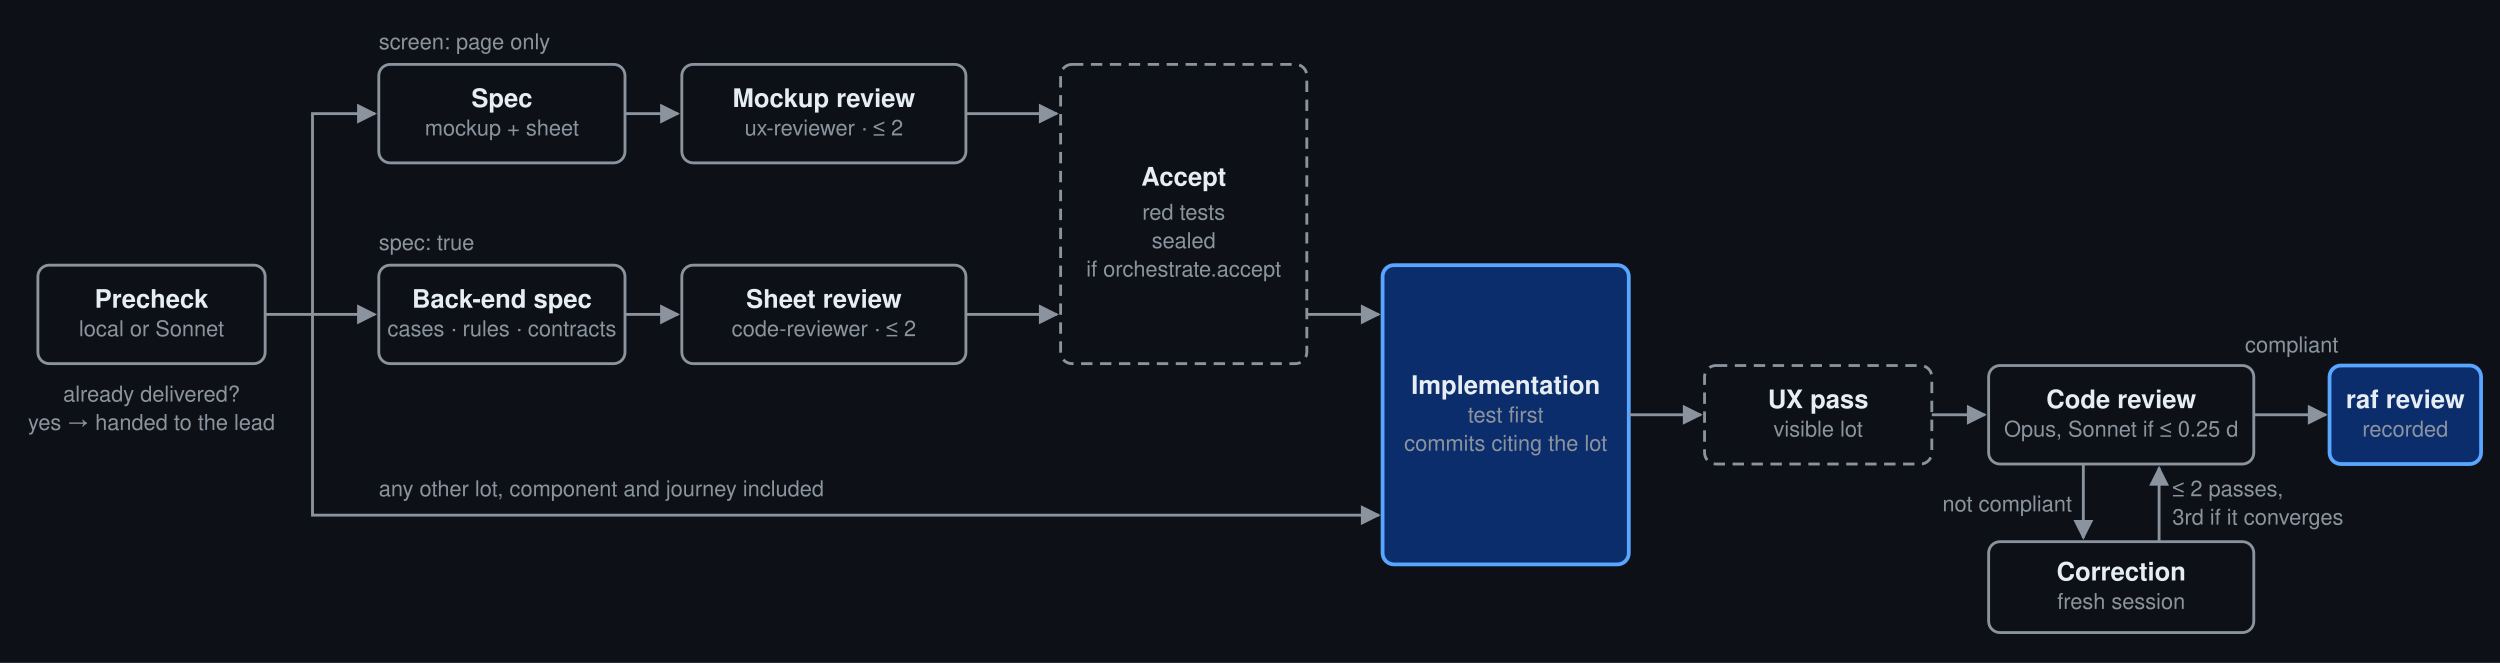
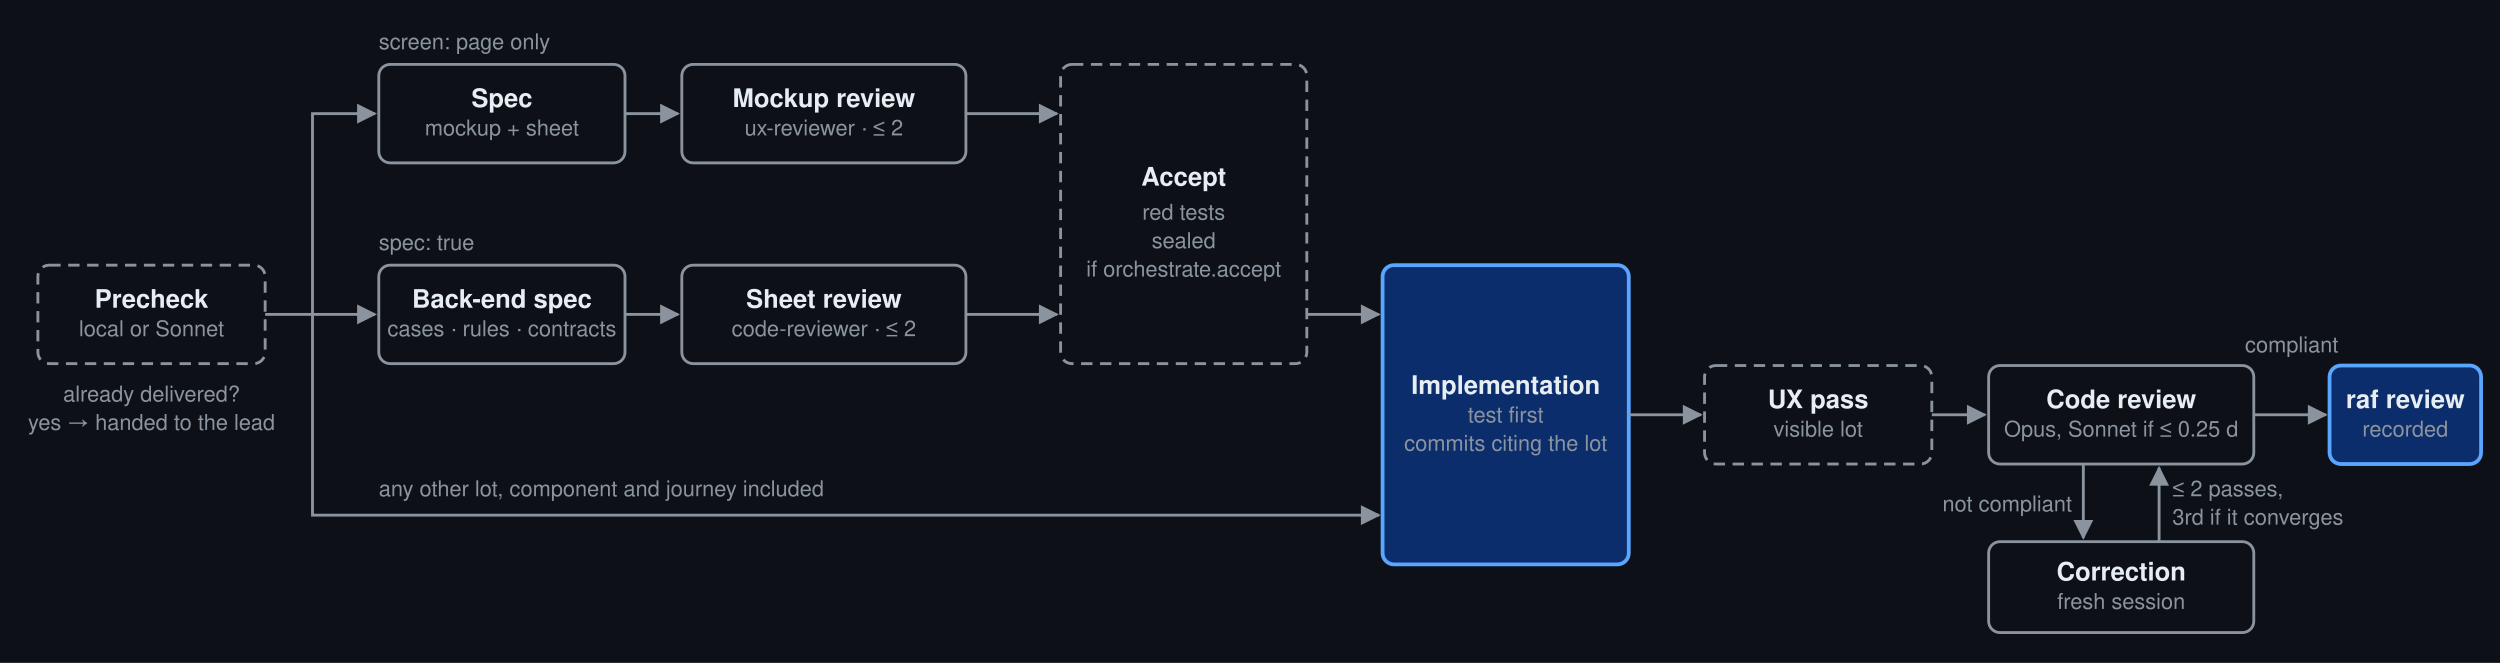
<svg xmlns="http://www.w3.org/2000/svg" viewBox="0 0 1320 350" width="1320" height="350" role="img" font-family="-apple-system,BlinkMacSystemFont,'Segoe UI',Helvetica,Arial,sans-serif" font-size="13" fill="#e6edf3">
  <defs>
    <marker id="arr2" viewBox="0 0 10 10" refX="9" refY="5" markerWidth="7" markerHeight="7" orient="auto-start-reverse">
      <path d="M0,0 L10,5 L0,10 z" fill="#8b949e" />
    </marker>
  </defs>
  <rect width="1320" height="350" fill="#0d1117" />
-   <rect x="20" y="140" width="120" height="52" rx="6" fill="#0d1117" stroke="#8b949e" stroke-width="1.5" />
+   <rect x="20" y="140" width="120" height="52" rx="6" fill="#0d1117" stroke="#8b949e" stroke-width="1.5" stroke-dasharray="6 4" />
  <text x="80" y="162.5" text-anchor="middle" font-weight="600" font-size="13.5" fill="#e6edf3">Precheck</text>
  <text x="80" y="177.5" text-anchor="middle" font-size="11.5" fill="#8b949e">local or Sonnet</text>
  <text x="80" y="212" text-anchor="middle" font-size="11.5" fill="#8b949e">already delivered?</text>
  <text x="80" y="227" text-anchor="middle" font-size="11.5" fill="#8b949e">yes → handed to the lead</text>
  <polyline points="140,166 165,166 165,60 198,60" fill="none" stroke="#8b949e" stroke-width="1.5" marker-end="url(#arr2)" />
  <polyline points="165,166 198,166" fill="none" stroke="#8b949e" stroke-width="1.5" marker-end="url(#arr2)" />
  <polyline points="165,166 165,272 728,272" fill="none" stroke="#8b949e" stroke-width="1.5" marker-end="url(#arr2)" />
  <text x="200" y="26" text-anchor="start" font-size="11.5" fill="#8b949e">screen: page only</text>
  <rect x="200" y="34" width="130" height="52" rx="6" fill="#0d1117" stroke="#8b949e" stroke-width="1.5" />
  <text x="265" y="56.5" text-anchor="middle" font-weight="600" font-size="13.5" fill="#e6edf3">Spec</text>
  <text x="265" y="71.5" text-anchor="middle" font-size="11.5" fill="#8b949e">mockup + sheet</text>
  <rect x="360" y="34" width="150" height="52" rx="6" fill="#0d1117" stroke="#8b949e" stroke-width="1.5" />
  <text x="435" y="56.5" text-anchor="middle" font-weight="600" font-size="13.5" fill="#e6edf3">Mockup review</text>
  <text x="435" y="71.5" text-anchor="middle" font-size="11.5" fill="#8b949e">ux-reviewer · ≤ 2</text>
  <polyline points="330,60 358,60" fill="none" stroke="#8b949e" stroke-width="1.5" marker-end="url(#arr2)" />
  <polyline points="510,60 558,60" fill="none" stroke="#8b949e" stroke-width="1.5" marker-end="url(#arr2)" />
  <text x="200" y="132" text-anchor="start" font-size="11.5" fill="#8b949e">spec: true</text>
  <rect x="200" y="140" width="130" height="52" rx="6" fill="#0d1117" stroke="#8b949e" stroke-width="1.5" />
  <text x="265" y="162.5" text-anchor="middle" font-weight="600" font-size="13.5" fill="#e6edf3">Back-end spec</text>
  <text x="265" y="177.5" text-anchor="middle" font-size="11.5" fill="#8b949e">cases · rules · contracts</text>
  <rect x="360" y="140" width="150" height="52" rx="6" fill="#0d1117" stroke="#8b949e" stroke-width="1.5" />
  <text x="435" y="162.5" text-anchor="middle" font-weight="600" font-size="13.5" fill="#e6edf3">Sheet review</text>
  <text x="435" y="177.5" text-anchor="middle" font-size="11.5" fill="#8b949e">code-reviewer · ≤ 2</text>
  <polyline points="330,166 358,166" fill="none" stroke="#8b949e" stroke-width="1.5" marker-end="url(#arr2)" />
  <polyline points="510,166 558,166" fill="none" stroke="#8b949e" stroke-width="1.5" marker-end="url(#arr2)" />
  <rect x="560" y="34" width="130" height="158" rx="6" fill="#0d1117" stroke="#8b949e" stroke-width="1.5" stroke-dasharray="6 4" />
  <text x="625" y="98" text-anchor="middle" font-weight="600" font-size="13.5" fill="#e6edf3">Accept</text>
  <text x="625" y="116" text-anchor="middle" font-size="11.5" fill="#8b949e">red tests</text>
  <text x="625" y="131" text-anchor="middle" font-size="11.5" fill="#8b949e">sealed</text>
  <text x="625" y="146" text-anchor="middle" font-size="11.5" fill="#8b949e">if orchestrate.accept</text>
  <polyline points="690,166 728,166" fill="none" stroke="#8b949e" stroke-width="1.5" marker-end="url(#arr2)" />
  <text x="200" y="262" text-anchor="start" font-size="11.5" fill="#8b949e">any other lot, component and journey included</text>
  <rect x="730" y="140" width="130" height="158" rx="6" fill="#0c2d6b" stroke="#58a6ff" stroke-width="2" />
  <text x="795" y="208" text-anchor="middle" font-weight="600" font-size="13.5" fill="#e6edf3">Implementation</text>
  <text x="795" y="223" text-anchor="middle" font-size="11.5" fill="#8b949e">test first</text>
  <text x="795" y="238" text-anchor="middle" font-size="11.5" fill="#8b949e">commits citing the lot</text>
  <rect x="900" y="193" width="120" height="52" rx="6" fill="#0d1117" stroke="#8b949e" stroke-width="1.5" stroke-dasharray="6 4" />
  <text x="960" y="215.5" text-anchor="middle" font-weight="600" font-size="13.5" fill="#e6edf3">UX pass</text>
  <text x="960" y="230.5" text-anchor="middle" font-size="11.5" fill="#8b949e">visible lot</text>
  <polyline points="860,219 898,219" fill="none" stroke="#8b949e" stroke-width="1.5" marker-end="url(#arr2)" />
  <rect x="1050" y="193" width="140" height="52" rx="6" fill="#0d1117" stroke="#8b949e" stroke-width="1.5" />
  <text x="1120" y="215.5" text-anchor="middle" font-weight="600" font-size="13.5" fill="#e6edf3">Code review</text>
  <text x="1120" y="230.5" text-anchor="middle" font-size="11.5" fill="#8b949e">Opus, Sonnet if ≤ 0.25 d</text>
  <polyline points="1020,219 1048,219" fill="none" stroke="#8b949e" stroke-width="1.5" marker-end="url(#arr2)" />
  <rect x="1050" y="286" width="140" height="48" rx="6" fill="#0d1117" stroke="#8b949e" stroke-width="1.5" />
  <text x="1120" y="306.5" text-anchor="middle" font-weight="600" font-size="13.5" fill="#e6edf3">Correction</text>
  <text x="1120" y="321.5" text-anchor="middle" font-size="11.5" fill="#8b949e">fresh session</text>
  <polyline points="1100,245 1100,284" fill="none" stroke="#8b949e" stroke-width="1.5" marker-end="url(#arr2)" />
  <text x="1094" y="270" text-anchor="end" font-size="11.5" fill="#8b949e">not compliant</text>
  <polyline points="1140,286 1140,247" fill="none" stroke="#8b949e" stroke-width="1.5" marker-end="url(#arr2)" />
  <text x="1147" y="262" text-anchor="start" font-size="11.5" fill="#8b949e">≤ 2 passes,</text>
  <text x="1147" y="277" text-anchor="start" font-size="11.5" fill="#8b949e">3rd if it converges</text>
  <rect x="1230" y="193" width="80" height="52" rx="6" fill="#0c2d6b" stroke="#58a6ff" stroke-width="2" />
  <text x="1270" y="215.5" text-anchor="middle" font-weight="600" font-size="13.5" fill="#e6edf3">raf review</text>
  <text x="1270" y="230.5" text-anchor="middle" font-size="11.5" fill="#8b949e">recorded</text>
  <polyline points="1190,219 1228,219" fill="none" stroke="#8b949e" stroke-width="1.5" marker-end="url(#arr2)" />
  <text x="1210" y="186" text-anchor="middle" font-size="11.5" fill="#8b949e">compliant</text>
</svg>
